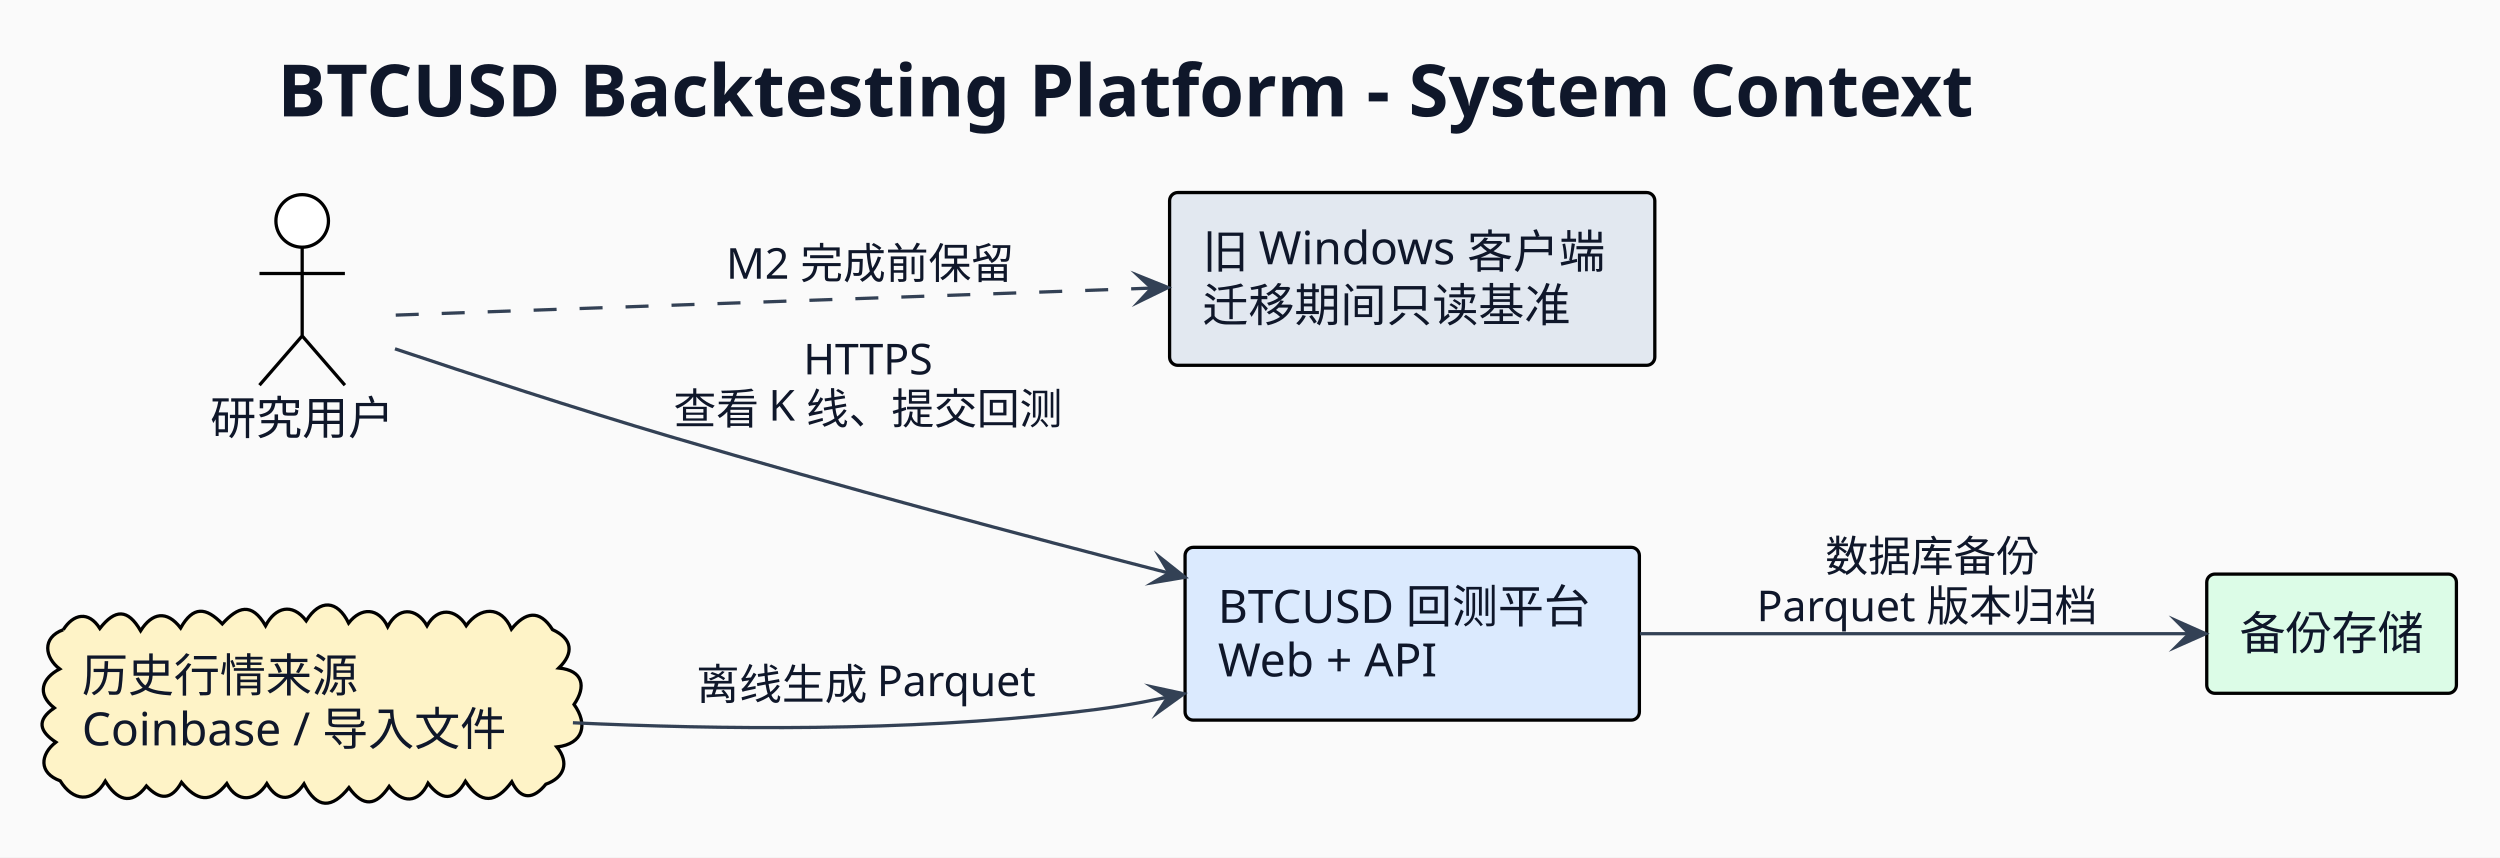
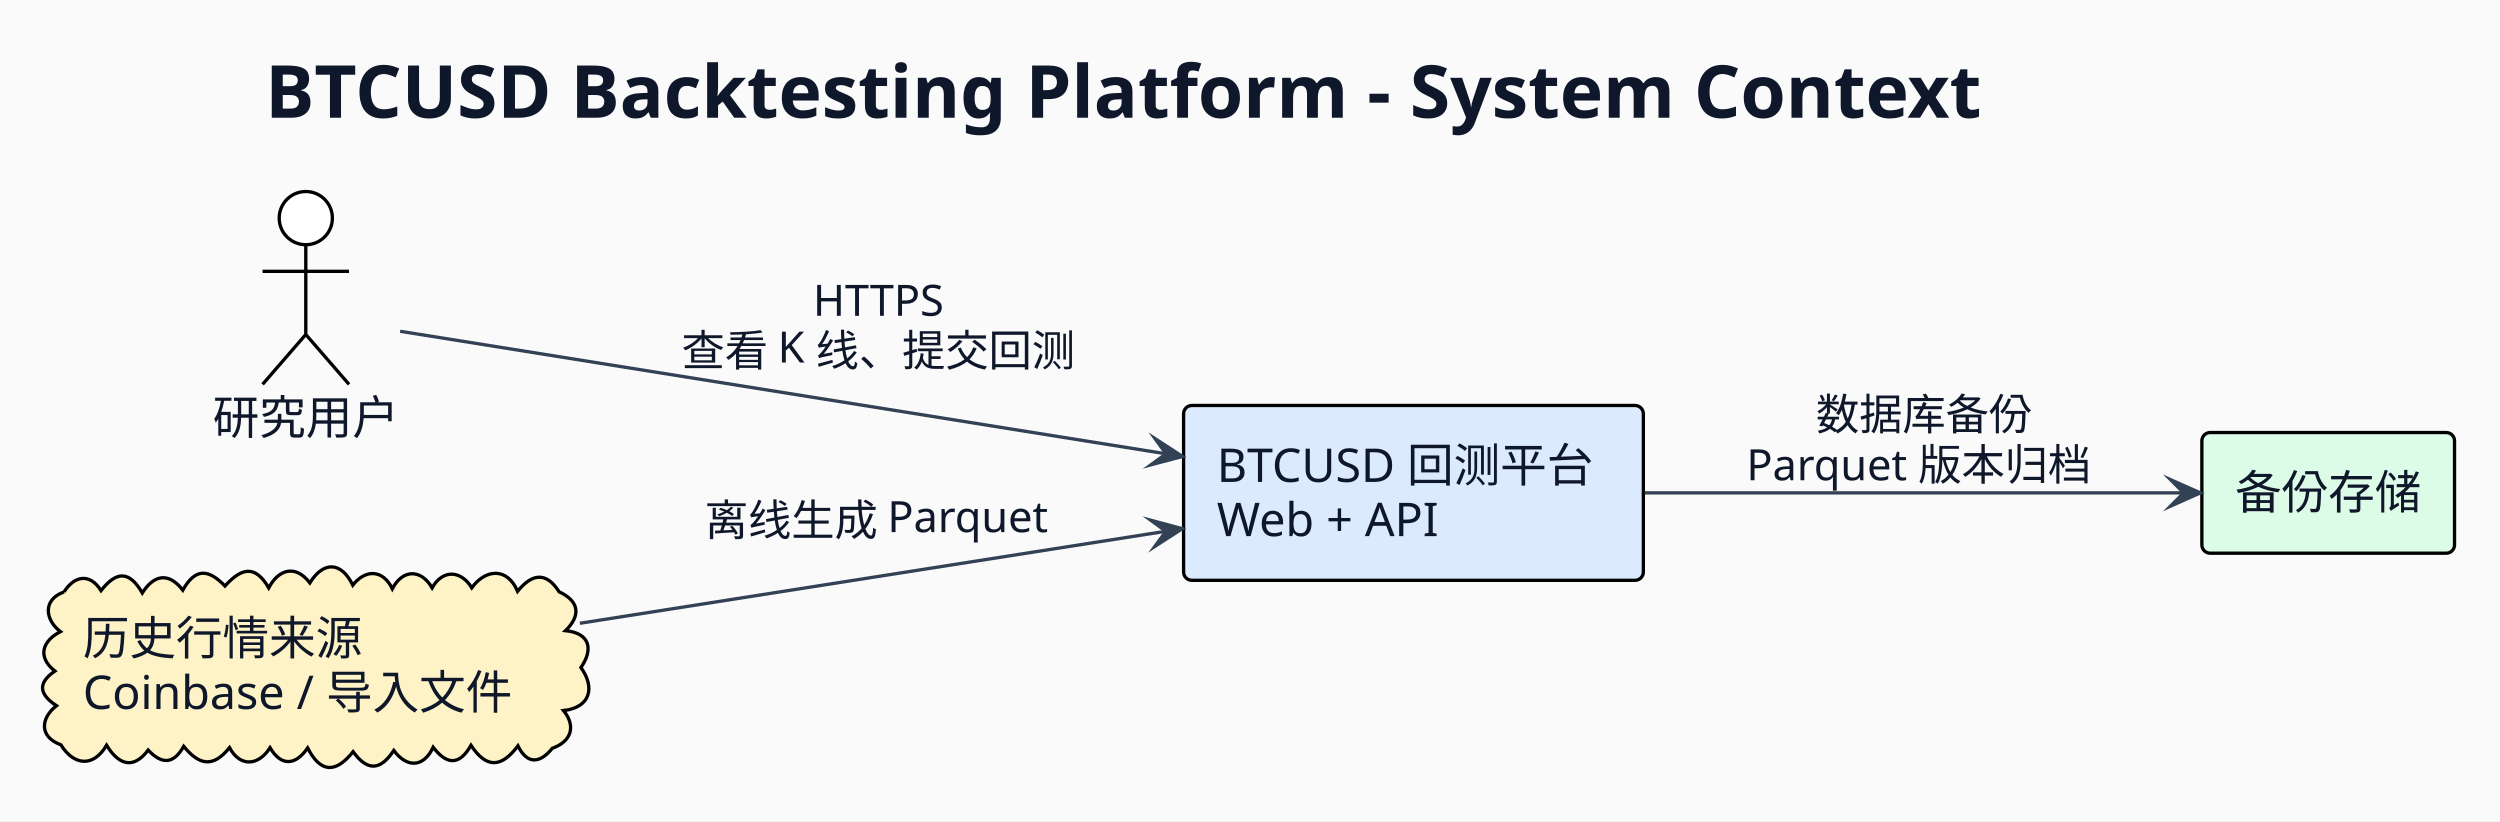
- <svg xmlns="http://www.w3.org/2000/svg" contentStyleType="text/css" data-diagram-type="DESCRIPTION" height="261px" preserveAspectRatio="none" style="width:761px;height:261px;background:#FAFAFA;" version="1.1" viewBox="0 0 761 261" width="761px" zoomAndPan="magnify">
+ <svg xmlns="http://www.w3.org/2000/svg" contentStyleType="text/css" data-diagram-type="DESCRIPTION" height="247px" preserveAspectRatio="none" style="width:752px;height:247px;background:#FAFAFA;" version="1.1" viewBox="0 0 752 247" width="752px" zoomAndPan="magnify">
  <defs />
  <g>
-     <rect fill="#FAFAFA" height="261" style="stroke:none;stroke-width:1;" width="761" x="0" y="0" />
+     <rect fill="#FAFAFA" height="247" style="stroke:none;stroke-width:1;" width="752" x="0" y="0" />
    <g class="title" data-source-line="3">
-       <text fill="#0F172A" font-family="Verdana" font-size="22" font-weight="700" lengthAdjust="spacing" textLength="590.799" x="84.467" y="35.421">BTCUSD Backtesting Platform - System Context</text>
+       <text fill="#0F172A" font-family="Verdana" font-size="22" font-weight="700" lengthAdjust="spacing" textLength="590.799" x="79.762" y="35.421">BTCUSD Backtesting Platform - System Context</text>
    </g>
    <g class="entity" data-qualified-name="user" data-source-line="9" id="ent0001">
-       <ellipse cx="91.983" cy="67.249" fill="#FFFFFF" rx="8" ry="8" style="stroke:#000000;stroke-width:1;" />
-       <path d="M91.983,75.249 L91.983,102.249 M78.983,83.249 L104.983,83.249 M91.983,102.249 L78.983,117.249 M91.983,102.249 L104.983,117.249" fill="none" style="stroke:#000000;stroke-width:1;" />
-       <text fill="#0F172A" font-family="Verdana" font-size="14" lengthAdjust="spacing" textLength="56" x="63.983" y="132.244">研究用户</text>
+       <ellipse cx="91.983" cy="65.609" fill="#FFFFFF" rx="8" ry="8" style="stroke:#000000;stroke-width:1;" />
+       <path d="M91.983,73.609 L91.983,100.609 M78.983,81.609 L104.983,81.609 M91.983,100.609 L78.983,115.609 M91.983,100.609 L104.983,115.609" fill="none" style="stroke:#000000;stroke-width:1;" />
+       <text fill="#0F172A" font-family="Verdana" font-size="14" lengthAdjust="spacing" textLength="56" x="63.983" y="130.605">研究用户</text>
    </g>
    <g class="entity" data-qualified-name="platform" data-source-line="10" id="ent0002">
-       <rect fill="#DBEAFE" height="52.594" rx="2.5" ry="2.5" style="stroke:#000000;stroke-width:1;" width="138.296" x="360.733" y="166.609" />
-       <text fill="#0F172A" font-family="Verdana" font-size="14" lengthAdjust="spacing" textLength="118.296" x="370.733" y="189.605">BTCUSD 回测平台</text>
-       <text fill="#0F172A" font-family="Verdana" font-size="14" lengthAdjust="spacing" textLength="74.122" x="370.733" y="205.901">Web + API</text>
+       <rect fill="#DBEAFE" height="52.594" rx="2.5" ry="2.5" style="stroke:#000000;stroke-width:1;" width="138.296" x="356.023" y="121.969" />
+       <text fill="#0F172A" font-family="Verdana" font-size="14" lengthAdjust="spacing" textLength="118.296" x="366.023" y="144.964">BTCUSD 回测平台</text>
+       <text fill="#0F172A" font-family="Verdana" font-size="14" lengthAdjust="spacing" textLength="74.122" x="366.023" y="161.261">Web + API</text>
    </g>
-     <g class="entity" data-qualified-name="legacy" data-source-line="11" id="ent0003">
-       <rect fill="#E2E8F0" height="52.594" rx="2.5" ry="2.5" style="stroke:#000000;stroke-width:1;" width="147.702" x="356.023" y="58.609" />
-       <text fill="#0F172A" font-family="Verdana" font-size="14" lengthAdjust="spacing" textLength="127.702" x="366.023" y="81.605">旧 Windows 客户端</text>
-       <text fill="#0F172A" font-family="Verdana" font-size="14" lengthAdjust="spacing" textLength="111.999" x="366.023" y="97.901">迁移期间只读基准</text>
+     <g class="entity" data-qualified-name="source" data-source-line="11" id="ent0003">
+       <path d="M19.258,178.049 C22.345,173.206 26.941,172.225 30.396,177.65 C35.037,171.725 38.886,171.602 42.804,178.356 C46.281,172.859 50.747,172.007 54.982,177.517 C58.794,170.768 62.684,171.116 67.667,176.269 C72.44,171.028 76.597,169.554 80.834,176.833 C83.786,171.231 88.884,169.686 93.205,175.326 C97.369,168.648 102.685,168.973 106.121,176.01 C109.939,171.137 115.185,171.254 118.012,177.107 C121.098,171.187 126.626,171.06 129.981,176.831 C133.197,171.131 138.674,171.551 141.914,176.806 C146.023,171.132 152.57,170.529 155.688,177.856 C159.843,172.725 164.18,171.677 168.188,178.016 C174.249,180.82 174.809,185.121 170.114,189.698 C177.544,190.469 178.512,195.349 174.744,200.793 C179.038,206.772 177.684,212.797 169.513,213.74 C173.421,218.545 171.744,223.096 166.145,225.078 C162.541,229.56 158.662,230.181 155.788,224.345 C150.917,230.886 146.403,231.344 141.674,224.198 C138.161,230.352 134.398,230.116 130.299,224.777 C127.337,231.019 122.359,230.98 118.457,225.748 C114.424,231.756 110.603,232.145 106.216,226.108 C101.079,232.542 96.513,232.717 92.543,224.982 C89.006,230.144 84.696,230.767 81.225,224.915 C77.876,230.235 72.364,231.001 69.037,224.892 C64.055,231.075 59.909,230.173 55.257,224.509 C52.169,229.954 48.677,229.983 44.571,225.619 C39.829,231.924 35.42,229.655 32.057,224.157 C28.098,230.953 22.179,230.293 18.323,224.047 C11.675,221.628 12.214,215.989 16.998,212.283 C12.003,209 11,205.626 16.518,201.859 C11.063,197.559 12.785,192.788 18.168,189.996 C13.66,186.566 12.618,180.462 19.258,178.049" fill="#FEF3C7" style="stroke:#000000;stroke-width:1;" />
+       <text fill="#0F172A" font-family="Verdana" font-size="14" lengthAdjust="spacing" textLength="84" x="24.933" y="196.964">历史行情来源</text>
+       <text fill="#0F172A" font-family="Verdana" font-size="14" lengthAdjust="spacing" textLength="134.094" x="24.933" y="213.261">Coinbase / 导入文件</text>
    </g>
-     <g class="entity" data-qualified-name="source" data-source-line="12" id="ent0004">
-       <path d="M19.258,191.689 C22.345,186.846 26.941,185.865 30.396,191.29 C35.037,185.365 38.886,185.242 42.804,191.996 C46.281,186.5 50.747,185.647 54.982,191.157 C58.794,184.408 62.684,184.756 67.667,189.909 C72.44,184.668 76.597,183.194 80.834,190.472 C83.786,184.871 88.884,183.326 93.205,188.966 C97.369,182.287 102.685,182.613 106.121,189.65 C109.939,184.777 115.185,184.894 118.012,190.747 C121.098,184.827 126.626,184.7 129.981,190.471 C133.197,184.771 138.674,185.191 141.914,190.446 C146.023,184.772 152.57,184.169 155.688,191.496 C159.843,186.365 164.18,185.317 168.188,191.656 C174.249,194.46 174.809,198.761 170.114,203.338 C177.544,204.108 178.512,208.989 174.744,214.433 C179.038,220.412 177.684,226.437 169.513,227.38 C173.421,232.185 171.744,236.736 166.145,238.719 C162.541,243.2 158.662,243.821 155.788,237.985 C150.917,244.525 146.403,244.984 141.674,237.838 C138.161,243.992 134.398,243.756 130.299,238.417 C127.337,244.659 122.359,244.62 118.457,239.388 C114.424,245.396 110.603,245.785 106.216,239.748 C101.079,246.182 96.513,246.357 92.543,238.622 C89.006,243.784 84.696,244.407 81.225,238.555 C77.876,243.875 72.364,244.641 69.037,238.532 C64.055,244.715 59.909,243.813 55.257,238.149 C52.169,243.594 48.677,243.623 44.571,239.259 C39.829,245.564 35.42,243.295 32.057,237.797 C28.098,244.593 22.179,243.933 18.323,237.687 C11.675,235.268 12.214,229.629 16.998,225.923 C12.003,222.64 11,219.266 16.518,215.499 C11.063,211.199 12.785,206.428 18.168,203.636 C13.66,200.206 12.618,194.102 19.258,191.689" fill="#FEF3C7" style="stroke:#000000;stroke-width:1;" />
-       <text fill="#0F172A" font-family="Verdana" font-size="14" lengthAdjust="spacing" textLength="84" x="24.933" y="210.605">历史行情来源</text>
-       <text fill="#0F172A" font-family="Verdana" font-size="14" lengthAdjust="spacing" textLength="134.094" x="24.933" y="226.901">Coinbase / 导入文件</text>
+     <g class="entity" data-qualified-name="backup" data-source-line="12" id="ent0004">
+       <rect fill="#DCFCE7" height="36.297" rx="2.5" ry="2.5" style="stroke:#000000;stroke-width:1;" width="76" x="662.323" y="130.109" />
+       <text fill="#0F172A" font-family="Verdana" font-size="14" lengthAdjust="spacing" textLength="56" x="672.323" y="153.105">备份存储</text>
    </g>
-     <g class="entity" data-qualified-name="backup" data-source-line="13" id="ent0005">
-       <rect fill="#DCFCE7" height="36.297" rx="2.5" ry="2.5" style="stroke:#000000;stroke-width:1;" width="76" x="671.733" y="174.749" />
-       <text fill="#0F172A" font-family="Verdana" font-size="14" lengthAdjust="spacing" textLength="56" x="681.733" y="197.744">备份存储</text>
+     <g class="link" data-entity-1="ent0001" data-entity-2="ent0002" data-link-type="dependency" data-source-line="14" id="lnk5">
+       <path d="M120.363,99.649 C171.513,107.829 277.996,124.869 350.746,136.509" fill="none" id="user-to-platform" style="stroke:#334155;stroke-width:1;" />
+       <polygon fill="#334155" points="355.683,137.299,347.428,131.928,350.746,136.509,346.164,139.827,355.683,137.299" style="stroke:#334155;stroke-width:1;stroke-linejoin:miter;stroke-miterlimit:10;" />
+       <text fill="#0F172A" font-family="Verdana" font-size="13" lengthAdjust="spacing" textLength="41.748" x="244.544" y="94.986">HTTPS</text>
+       <text fill="#0F172A" font-family="Verdana" font-size="13" lengthAdjust="spacing" textLength="120.79" x="205.023" y="110.119">查看 K 线、提交回测</text>
    </g>
-     <g class="link" data-entity-1="ent0001" data-entity-2="ent0002" data-link-type="dependency" data-source-line="15" id="lnk6">
-       <path d="M120.233,106.179 C142.643,113.699 175.263,124.409 204.023,132.899 C256.333,148.349 311.161,162.942 355.881,174.462" fill="none" id="user-to-platform" style="stroke:#334155;stroke-width:1;" />
-       <polygon fill="#334155" points="360.723,175.709,353.005,169.591,355.881,174.462,351.01,177.338,360.723,175.709" style="stroke:#334155;stroke-width:1;stroke-linejoin:miter;stroke-miterlimit:10;" />
-       <text fill="#0F172A" font-family="Verdana" font-size="13" lengthAdjust="spacing" textLength="41.748" x="244.544" y="113.966">HTTPS</text>
-       <text fill="#0F172A" font-family="Verdana" font-size="13" lengthAdjust="spacing" textLength="120.79" x="205.023" y="129.099">查看 K 线、提交回测</text>
+     <g class="link" data-entity-1="ent0003" data-entity-2="ent0002" data-link-type="dependency" data-source-line="15" id="lnk6">
+       <path d="M174.423,187.479 C230.063,178.739 298.023,168.064 350.693,159.804" fill="none" id="source-to-platform" style="stroke:#334155;stroke-width:1;" />
+       <polygon fill="#334155" points="355.633,159.029,346.122,156.472,350.693,159.804,347.361,164.375,355.633,159.029" style="stroke:#334155;stroke-width:1;stroke-linejoin:miter;stroke-miterlimit:10;" />
+       <text fill="#0F172A" font-family="Verdana" font-size="13" lengthAdjust="spacing" textLength="106.869" x="212.023" y="161.146">离线生成 Parquet</text>
    </g>
-     <g class="link" data-entity-1="ent0001" data-entity-2="ent0003" data-link-type="dependency" data-source-line="16" id="lnk7">
-       <path d="M120.463,95.919 C171.313,94.099 276.596,90.338 350.546,87.698" fill="none" id="user-to-legacy" style="stroke:#334155;stroke-width:1;stroke-dasharray:7,7;" />
-       <polygon fill="#334155" points="355.543,87.519,346.406,83.843,350.546,87.698,346.692,91.838,355.543,87.519" style="stroke:#334155;stroke-width:1;stroke-linejoin:miter;stroke-miterlimit:10;" />
-       <text fill="#0F172A" font-family="Verdana" font-size="13" lengthAdjust="spacing" textLength="88.62" x="221.023" y="84.846">M2 完成前保留</text>
-     </g>
-     <g class="link" data-entity-1="ent0004" data-entity-2="ent0002" data-link-type="dependency" data-source-line="17" id="lnk8">
-       <path d="M174.393,220.009 C219.263,222.109 275.883,222.679 326.023,216.899 C337.233,215.609 344.089,214.581 355.489,212.201" fill="none" id="source-to-platform" style="stroke:#334155;stroke-width:1;" />
-       <polygon fill="#334155" points="360.383,211.179,350.755,209.103,355.489,212.201,352.39,216.934,360.383,211.179" style="stroke:#334155;stroke-width:1;stroke-linejoin:miter;stroke-miterlimit:10;" />
-       <text fill="#0F172A" font-family="Verdana" font-size="13" lengthAdjust="spacing" textLength="106.869" x="212.023" y="212.966">离线生成 Parquet</text>
-     </g>
-     <g class="link" data-entity-1="ent0002" data-entity-2="ent0005" data-link-type="dependency" data-source-line="18" id="lnk9">
-       <path d="M499.203,192.899 C553.513,192.899 622.433,192.899 666.393,192.899" fill="none" id="platform-to-backup" style="stroke:#334155;stroke-width:1;" />
-       <polygon fill="#334155" points="671.393,192.899,662.393,188.899,666.393,192.899,662.393,196.899,671.393,192.899" style="stroke:#334155;stroke-width:1;stroke-linejoin:miter;stroke-miterlimit:10;" />
-       <text fill="#0F172A" font-family="Verdana" font-size="13" lengthAdjust="spacing" textLength="65" x="555.668" y="173.966">数据库备份</text>
-       <text fill="#0F172A" font-family="Verdana" font-size="13" lengthAdjust="spacing" textLength="106.869" x="534.733" y="189.099">Parquet 版本归档</text>
+     <g class="link" data-entity-1="ent0002" data-entity-2="ent0004" data-link-type="dependency" data-source-line="16" id="lnk7">
+       <path d="M494.753,148.259 C547.693,148.259 613.933,148.259 656.863,148.259" fill="none" id="platform-to-backup" style="stroke:#334155;stroke-width:1;" />
+       <polygon fill="#334155" points="661.863,148.259,652.863,144.259,656.863,148.259,652.863,152.259,661.863,148.259" style="stroke:#334155;stroke-width:1;stroke-linejoin:miter;stroke-miterlimit:10;" />
+       <text fill="#0F172A" font-family="Verdana" font-size="13" lengthAdjust="spacing" textLength="65" x="546.258" y="129.326">数据库备份</text>
+       <text fill="#0F172A" font-family="Verdana" font-size="13" lengthAdjust="spacing" textLength="106.869" x="525.323" y="144.459">Parquet 版本归档</text>
    </g>
  </g>
</svg>
